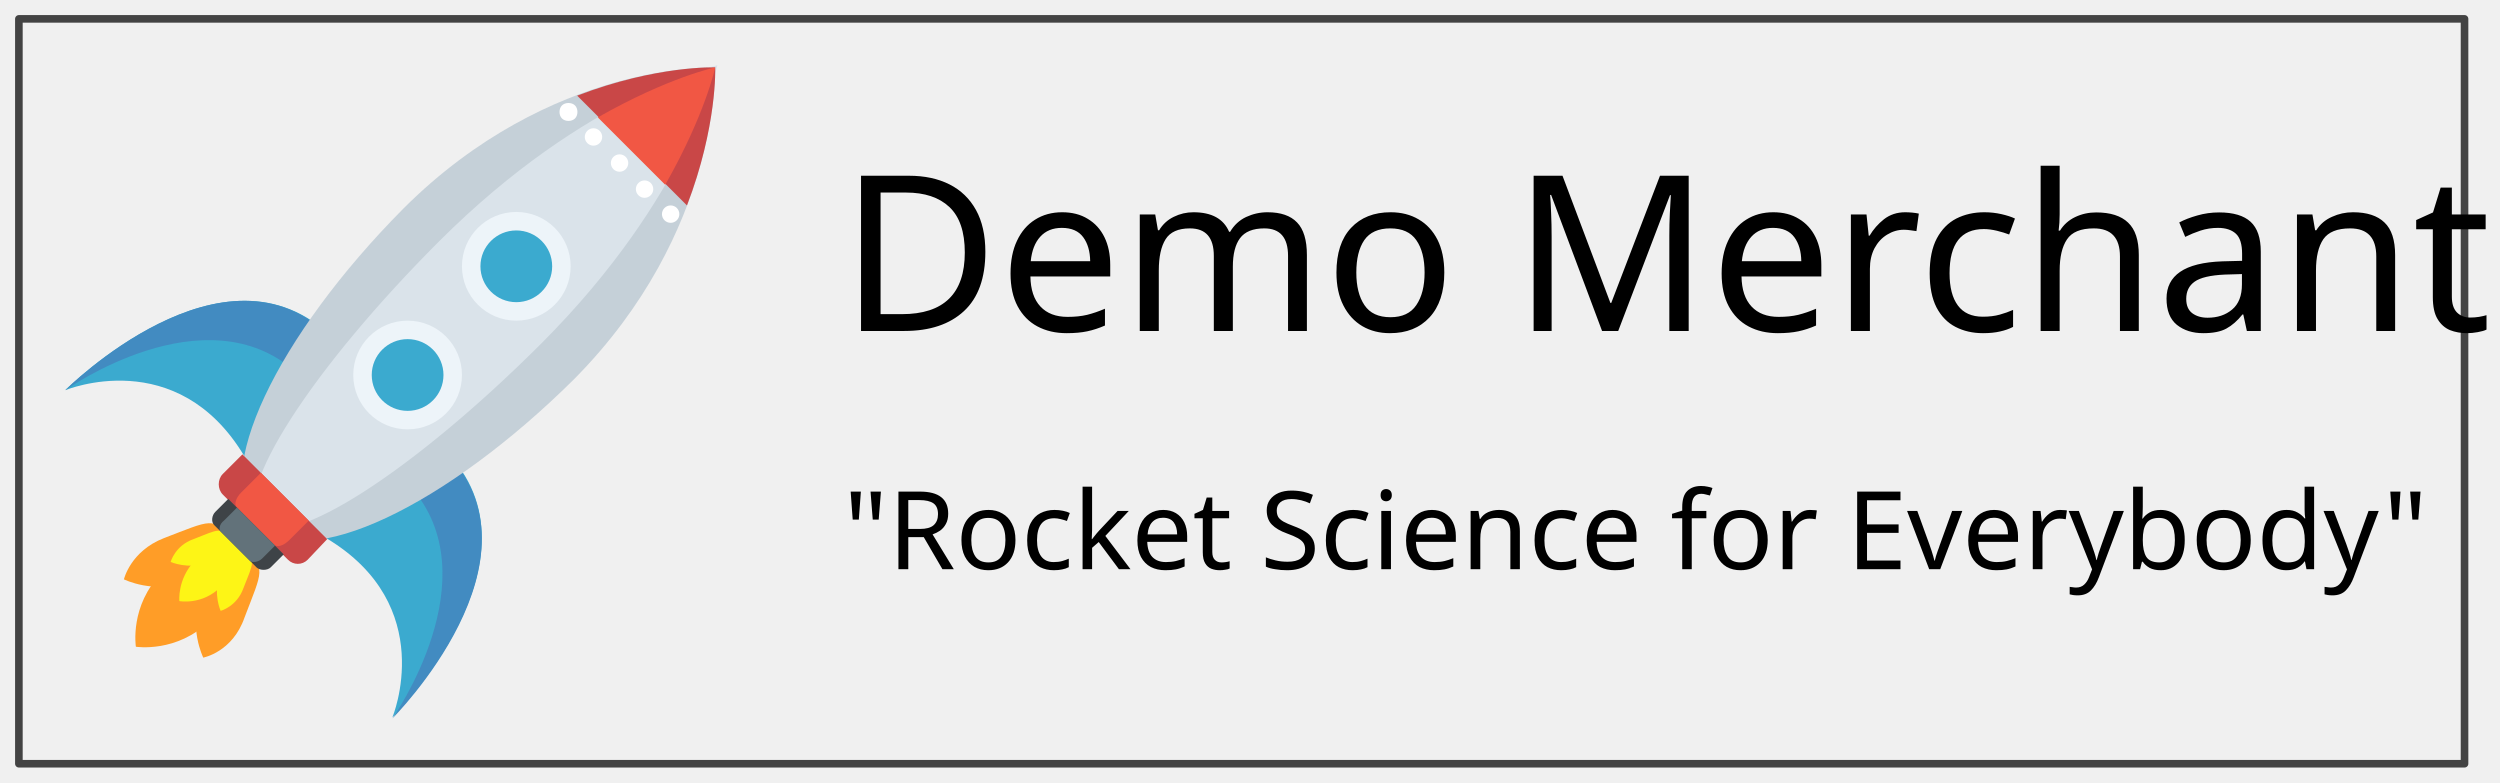
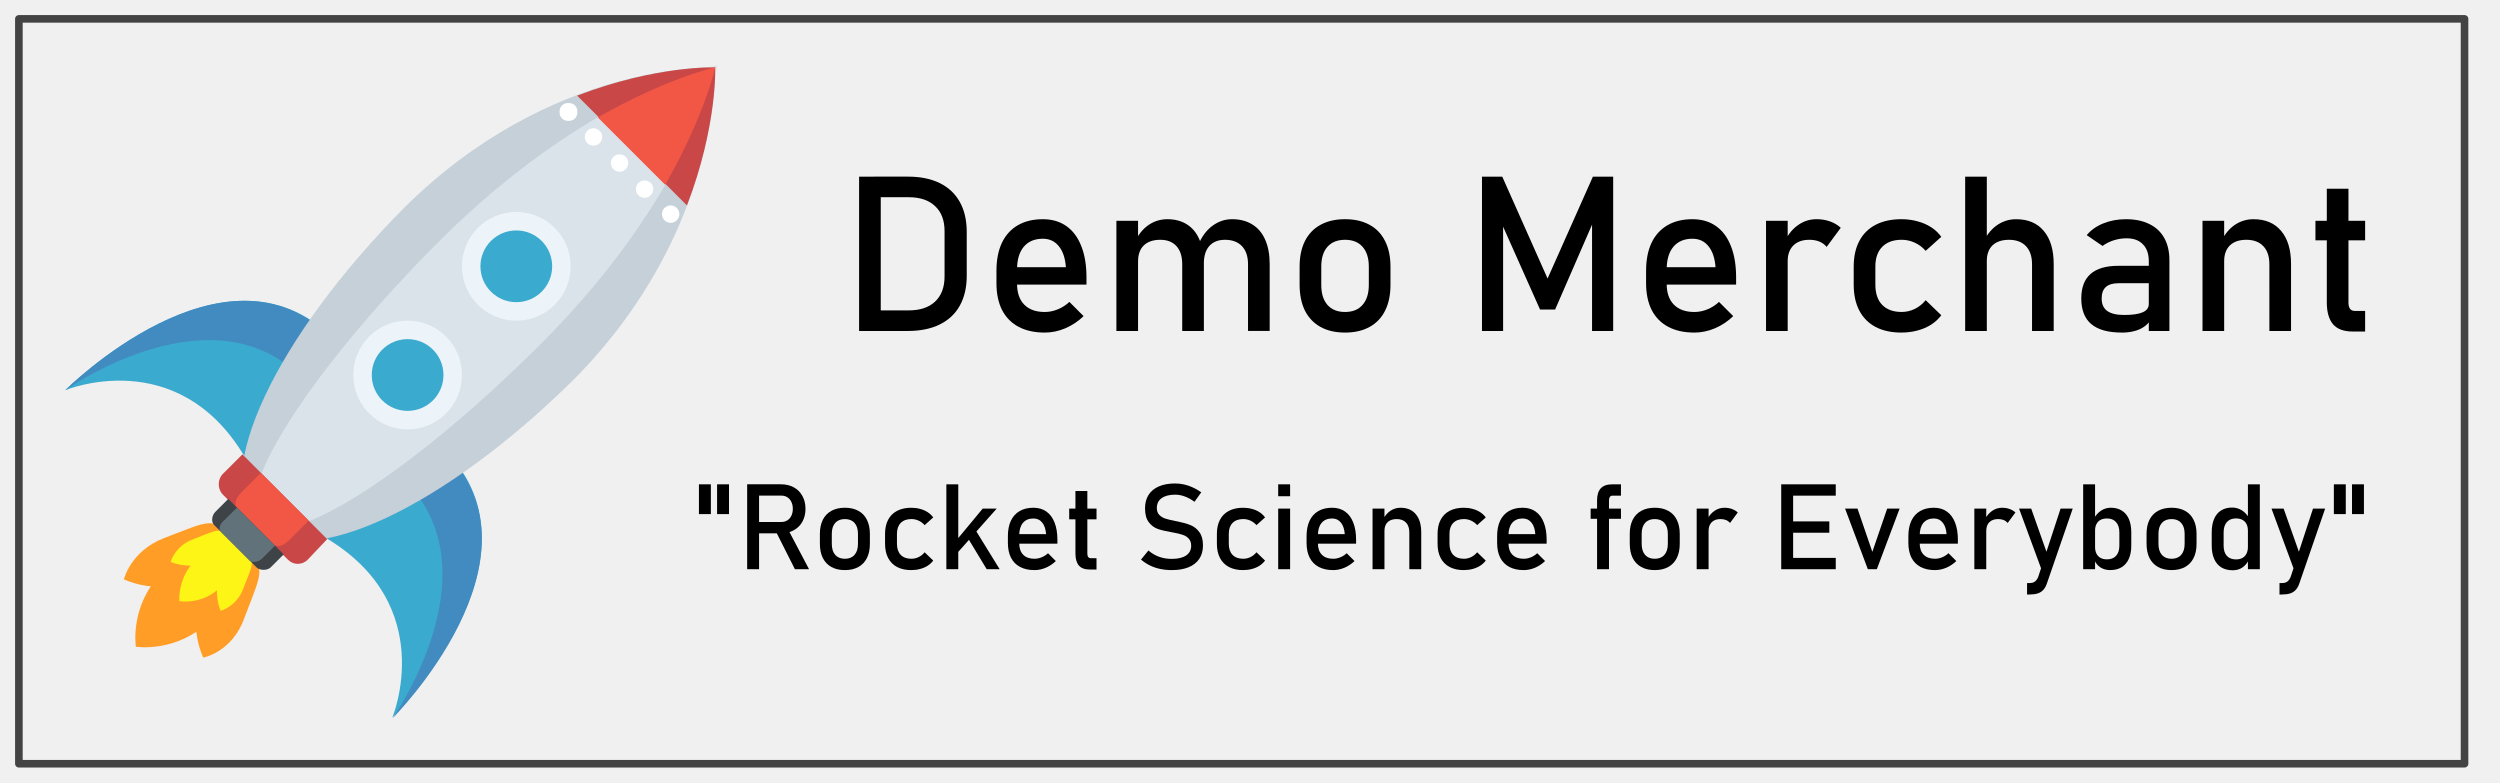
<svg xmlns="http://www.w3.org/2000/svg" viewBox="0 0 230 72" enable-background="new 0 0 64 64" version="1.1" id="svg62" width="230" height="72">
-   <defs id="defs66" />
+   <defs id="defs66">
+     <rect x="49.339" y="44.904" width="134.711" height="35.48" id="rect868" />
+   </defs>
  <g fill="#ff9d27" id="g6" transform="translate(4,4)">
    <path d="m 10.9,48.7 c 4,-4 4.4,-5 6.9,-2.5 2.5,2.5 1.5,2.8 -2.5,6.9 -3,3 -6.8,2.4 -6.8,2.4 0,0 -0.6,-3.8 2.4,-6.8" id="path2" />
    <path d="m 18.5,52.8 c 1.6,-4.2 2.1,-4.7 -0.2,-6 -2.3,-1.3 -2.3,-0.4 -3.8,3.8 -1.2,3.1 0.2,5.9 0.2,5.9 0,0 2.7,-0.5 3.8,-3.7" id="path4" />
  </g>
  <path d="m 20.2,52.9 c 0.9,-2.3 0.9,-2.8 2.1,-2.1 1.3,0.7 1,1 0.1,3.3 -0.6,1.7 -2.1,2.1 -2.1,2.1 0,0 -0.7,-1.5 -0.1,-3.3" fill="#fdf516" id="path8" />
  <path d="m 21.1,49.7 c -1.3,-2.3 -1.8,-1.8 -6,-0.2 -3.1,1.2 -3.7,3.8 -3.7,3.8 0,0 2.8,1.4 5.9,0.2 4.2,-1.6 5.1,-1.6 3.8,-3.8" fill="#ff9d27" id="path10" />
  <g fill="#fdf516" id="g16" transform="translate(4,4)">
    <path d="m 15,47.8 c 2.3,-0.9 2.8,-0.9 2.1,-2.1 -0.7,-1.3 -1,-1 -3.3,-0.1 -1.7,0.6 -2.1,2.1 -2.1,2.1 0,0 1.6,0.7 3.3,0.1" id="path12" />
    <path d="m 13.9,47.6 c 2.2,-2.2 2.4,-2.8 3.8,-1.4 1.4,1.4 0.8,1.6 -1.4,3.8 -1.7,1.7 -3.8,1.3 -3.8,1.3 0,0 -0.2,-2 1.4,-3.7" id="path14" />
  </g>
  <path d="M 22.5,42 C 16.3,31.6 6,35.9 6,35.9 c 0,0 14.7,-14.7 24.6,-4.8 z" fill="#3baacf" id="path18" />
  <path d="m 27.3,34.3 3.2,-3.2 C 20.7,21.2 6,35.9 6,35.9 c 0,0 12.9,-9.2 21.3,-1.6" fill="#428bc1" id="path20" />
  <path d="m 30,49.5 c 10.4,6.2 6.1,16.5 6.1,16.5 0,0 14.7,-14.7 4.8,-24.6 z" fill="#3baacf" id="path22" />
  <path d="m 37.7,44.7 3.2,-3.2 c 9.9,9.9 -4.8,24.6 -4.8,24.6 0,0 9.2,-13 1.6,-21.4" fill="#428bc1" id="path24" />
  <path d="M 52.8,34.9 C 41.1,46.5 28.2,52.8 23.7,48.3 19.2,43.8 25.5,30.9 37.1,19.2 50.7,5.6 65.8,6.2 65.8,6.2 c 0,0 0.5,15.1 -13,28.7" fill="#c5d0d8" id="path26" />
  <path d="M 49.8,31.6 C 38.2,43.2 26.6,50.8 23.9,48.1 21.2,45.4 28.8,33.8 40.4,22.2 54,8.6 66,6 66,6 66,6 63.4,18 49.8,31.6 Z" fill="#dae3ea" id="path28" />
  <path d="M 28.3,51.5 C 27.8,52 27,52 26.5,51.5 l -6,-6 C 20,45 20,44.1 20.5,43.6 l 1.8,-1.8 7.8,7.8 -1.8,1.9" fill="#c94747" id="path30" />
  <path d="m 26.6,49.7 c -0.5,0.5 -1.1,0.7 -1.4,0.4 l -3.4,-3.4 c -0.3,-0.3 -0.1,-0.9 0.4,-1.4 l 1.8,-1.8 4.4,4.4 -1.8,1.8" fill="#f15744" id="path32" />
  <path d="m 24.9,52.2 c -0.3,0.3 -1,0.3 -1.3,0 L 19.7,48.3 C 19.4,48 19.5,47.4 19.8,47.1 l 1.2,-1.2 5.1,5.1 -1.2,1.2" fill="#3e4347" id="path34" />
  <path d="m 24.1,51.4 c -0.3,0.3 -0.9,0.4 -1.1,0.2 l -2.7,-2.7 c -0.2,-0.2 -0.1,-0.7 0.3,-1 l 1.2,-1.2 3.5,3.5 -1.2,1.2" fill="#62727a" id="path36" />
  <path d="m 65.8,6.2 c 0,0 -5.4,-0.2 -12.7,2.6 L 63.2,18.9 C 66,11.6 65.8,6.2 65.8,6.2" fill="#c94747" id="path38" />
  <path d="m 65.8,6.2 c 0,0 -4.3,0.9 -10.8,4.6 L 61.2,17 C 64.9,10.5 65.8,6.2 65.8,6.2" fill="#f15744" id="path40" />
  <circle cx="47.5" cy="24.5" r="5" fill="#edf4f9" id="circle42" />
  <circle cx="47.5" cy="24.5" r="3.3" fill="#3baacf" id="circle44" />
  <circle cx="37.5" cy="34.5" r="5" fill="#edf4f9" id="circle46" />
  <circle cx="37.5" cy="34.5" r="3.3" fill="#3baacf" id="circle48" />
  <g fill="#ffffff" id="g60" transform="translate(4,4)">
    <path d="m 48.9,6.9 c -0.3,0.3 -0.9,0.3 -1.2,0 -0.3,-0.3 -0.3,-0.9 0,-1.2 0.3,-0.3 0.9,-0.3 1.2,0 0.3,0.3 0.3,0.9 0,1.2" id="path50" />
    <circle cx="50.6" cy="8.6" r="0.8" id="circle52" />
    <circle cx="53" cy="11" r="0.8" id="circle54" />
    <circle cx="55.3" cy="13.4" r="0.8" id="circle56" />
    <circle cx="57.7" cy="15.7" r="0.8" id="circle58" />
  </g>
-   <text xml:space="preserve" style="color:#000000;font-style:normal;font-variant:normal;font-weight:normal;font-stretch:normal;font-size:20px;line-height:125%;font-family:'Kunstler Script';-inkscape-font-specification:'Kunstler Script';letter-spacing:0px;word-spacing:0px;clip-rule:nonzero;display:inline;overflow:visible;visibility:visible;opacity:1;isolation:auto;mix-blend-mode:normal;color-interpolation:sRGB;color-interpolation-filters:linearRGB;solid-color:#000000;solid-opacity:1;fill:#0000ff;fill-opacity:1;fill-rule:nonzero;stroke:#000000;stroke-width:1;stroke-linecap:butt;stroke-linejoin:miter;stroke-miterlimit:4;stroke-dasharray:none;stroke-dashoffset:0;stroke-opacity:1;color-rendering:auto;image-rendering:auto;shape-rendering:auto;text-rendering:auto;enable-background:accumulate" x="77.279" y="30.45" id="text895">
-     <tspan id="tspan893" x="77.279" y="30.45" style="font-style:normal;font-variant:normal;font-weight:normal;font-stretch:normal;font-size:20px;font-family:Bahnschrift;-inkscape-font-specification:Bahnschrift;fill:#000000;fill-opacity:1;stroke:none;stroke-opacity:1">Demo Merchant</tspan>
-   </text>
-   <text xml:space="preserve" style="color:#000000;font-style:normal;font-variant:normal;font-weight:normal;font-stretch:normal;font-size:10px;line-height:125%;font-family:'Kunstler Script';-inkscape-font-specification:'Kunstler Script';letter-spacing:0px;word-spacing:0px;clip-rule:nonzero;display:inline;overflow:visible;visibility:visible;opacity:1;isolation:auto;mix-blend-mode:normal;color-interpolation:sRGB;color-interpolation-filters:linearRGB;solid-color:#000000;solid-opacity:1;fill:#0000ff;fill-opacity:1;fill-rule:nonzero;stroke:#000000;stroke-width:1;stroke-linecap:butt;stroke-linejoin:miter;stroke-miterlimit:4;stroke-dasharray:none;stroke-dashoffset:0;stroke-opacity:1;color-rendering:auto;image-rendering:auto;shape-rendering:auto;text-rendering:auto;enable-background:accumulate" x="77.604" y="52.368" id="text899">
-     <tspan id="tspan897" x="77.604" y="52.368" style="font-style:normal;font-variant:normal;font-weight:normal;font-stretch:normal;font-size:10px;font-family:Bahnschrift;-inkscape-font-specification:Bahnschrift;fill:#000000;fill-opacity:1;stroke:none">"Rocket Science for Everybody"</tspan>
-   </text>
+   <g aria-label="Demo Merchant" id="text895" style="color:#000000;font-style:normal;font-variant:normal;font-weight:normal;font-stretch:normal;font-size:20px;line-height:125%;font-family:'Kunstler Script';-inkscape-font-specification:'Kunstler Script';letter-spacing:0px;word-spacing:0px;clip-rule:nonzero;display:inline;overflow:visible;visibility:visible;opacity:1;isolation:auto;mix-blend-mode:normal;color-interpolation:sRGB;color-interpolation-filters:linearRGB;solid-color:#000000;solid-opacity:1;fill:#0000ff;fill-opacity:1;fill-rule:nonzero;stroke:#000000;stroke-width:1;stroke-linecap:butt;stroke-linejoin:miter;stroke-miterlimit:4;stroke-dasharray:none;stroke-dashoffset:0;stroke-opacity:1;color-rendering:auto;image-rendering:auto;shape-rendering:auto;text-rendering:auto;enable-background:accumulate">
+     <path d="m 80.385,28.556 h 3.213 q 1.572,0 2.432,-0.811 0.869,-0.82 0.869,-2.305 v -4.18 q 0,-1.484 -0.869,-2.295 -0.859,-0.82 -2.432,-0.82 h -3.213 v -1.895 h 3.154 q 1.709,0 2.92,0.596 1.211,0.596 1.846,1.738 0.635,1.143 0.635,2.754 v 4.023 q 0,1.611 -0.635,2.754 -0.635,1.143 -1.855,1.738 -1.211,0.596 -2.92,0.596 H 80.385 Z M 79.037,16.251 h 1.992 v 14.199 h -1.992 z" style="font-style:normal;font-variant:normal;font-weight:normal;font-stretch:normal;font-size:20px;font-family:Bahnschrift;-inkscape-font-specification:Bahnschrift;fill:#000000;fill-opacity:1;stroke:none;stroke-opacity:1" id="path927" />
+     <path d="m 96.117,30.597 q -1.406,0 -2.402,-0.527 -0.996,-0.527 -1.523,-1.543 -0.518,-1.025 -0.518,-2.471 V 24.913 q 0,-1.504 0.498,-2.568 0.508,-1.064 1.465,-1.621 0.957,-0.557 2.305,-0.557 1.27,0 2.168,0.635 0.898,0.635 1.367,1.836 0.479,1.201 0.479,2.881 v 0.664 h -6.836 v -1.602 h 4.941 v 0 q -0.088,-1.24 -0.645,-1.924 -0.547,-0.693 -1.475,-0.693 -1.133,0 -1.758,0.742 -0.615,0.742 -0.615,2.1 v 1.289 q 0,1.26 0.664,1.934 0.664,0.674 1.885,0.674 0.605,0 1.201,-0.244 0.596,-0.244 1.064,-0.684 v 0 l 1.309,1.309 v 0 q -0.752,0.723 -1.689,1.123 -0.938,0.391 -1.885,0.391 z" style="font-style:normal;font-variant:normal;font-weight:normal;font-stretch:normal;font-size:20px;font-family:Bahnschrift;-inkscape-font-specification:Bahnschrift;fill:#000000;fill-opacity:1;stroke:none;stroke-opacity:1" id="path929" />
+     <path d="m 114.818,24.307 q 0,-1.074 -0.557,-1.66 -0.557,-0.586 -1.562,-0.586 -0.928,0 -1.436,0.566 -0.508,0.566 -0.508,1.602 l -0.4,-1.953 q 0.479,-1.006 1.26,-1.553 0.791,-0.557 1.738,-0.557 1.094,0 1.865,0.488 0.781,0.479 1.182,1.406 0.41,0.928 0.41,2.236 v 6.152 h -1.992 z m -12.109,-3.994 h 1.992 v 10.137 h -1.992 z m 6.055,3.994 q 0,-1.074 -0.527,-1.66 -0.527,-0.586 -1.494,-0.586 -0.977,0 -1.514,0.518 -0.527,0.518 -0.527,1.455 l -0.205,-1.953 q 0.469,-0.918 1.221,-1.416 0.762,-0.498 1.68,-0.498 1.064,0 1.816,0.488 0.752,0.479 1.143,1.406 0.4,0.928 0.4,2.236 v 6.152 h -1.992 z" style="font-style:normal;font-variant:normal;font-weight:normal;font-stretch:normal;font-size:20px;font-family:Bahnschrift;-inkscape-font-specification:Bahnschrift;fill:#000000;fill-opacity:1;stroke:none;stroke-opacity:1" id="path931" />
+     <path d="m 123.744,30.597 q -1.318,0 -2.256,-0.518 -0.938,-0.518 -1.436,-1.504 -0.488,-0.996 -0.488,-2.393 v -1.65 q 0,-1.377 0.488,-2.354 0.498,-0.986 1.436,-1.494 0.938,-0.518 2.256,-0.518 1.318,0 2.256,0.518 0.938,0.508 1.426,1.494 0.498,0.977 0.498,2.354 v 1.68 q 0,1.387 -0.498,2.373 -0.488,0.977 -1.426,1.494 -0.938,0.518 -2.256,0.518 z m 0,-1.895 q 1.045,0 1.611,-0.654 0.576,-0.654 0.576,-1.836 v -1.68 q 0,-1.182 -0.576,-1.826 -0.566,-0.645 -1.611,-0.645 -1.045,0 -1.621,0.645 -0.566,0.645 -0.566,1.826 v 1.68 q 0,1.182 0.566,1.836 0.576,0.654 1.621,0.654 z" style="font-style:normal;font-variant:normal;font-weight:normal;font-stretch:normal;font-size:20px;font-family:Bahnschrift;-inkscape-font-specification:Bahnschrift;fill:#000000;fill-opacity:1;stroke:none;stroke-opacity:1" id="path933" />
+     <path d="m 146.547,16.251 h 1.865 v 14.199 h -1.943 V 19.815 l 0.098,0.625 -3.496,8.037 h -1.387 l -3.496,-7.842 0.098,-0.82 V 30.45 H 136.342 V 16.251 h 1.865 l 4.17,9.375 z" style="font-style:normal;font-variant:normal;font-weight:normal;font-stretch:normal;font-size:20px;font-family:Bahnschrift;-inkscape-font-specification:Bahnschrift;fill:#000000;fill-opacity:1;stroke:none;stroke-opacity:1" id="path935" />
+     <path d="m 155.883,30.597 q -1.406,0 -2.402,-0.527 -0.996,-0.527 -1.523,-1.543 -0.518,-1.025 -0.518,-2.471 V 24.913 q 0,-1.504 0.498,-2.568 0.508,-1.064 1.465,-1.621 0.957,-0.557 2.305,-0.557 1.27,0 2.168,0.635 0.898,0.635 1.367,1.836 0.479,1.201 0.479,2.881 v 0.664 h -6.836 v -1.602 h 4.941 v 0 q -0.088,-1.24 -0.645,-1.924 -0.547,-0.693 -1.475,-0.693 -1.133,0 -1.758,0.742 -0.615,0.742 -0.615,2.1 v 1.289 q 0,1.26 0.664,1.934 0.664,0.674 1.885,0.674 0.605,0 1.201,-0.244 0.596,-0.244 1.064,-0.684 v 0 l 1.309,1.309 v 0 q -0.752,0.723 -1.689,1.123 -0.938,0.391 -1.885,0.391 z" style="font-style:normal;font-variant:normal;font-weight:normal;font-stretch:normal;font-size:20px;font-family:Bahnschrift;-inkscape-font-specification:Bahnschrift;fill:#000000;fill-opacity:1;stroke:none;stroke-opacity:1" id="path937" />
+     <path d="m 162.475,20.313 h 1.992 v 10.137 h -1.992 z m 5.576,2.402 q -0.264,-0.322 -0.664,-0.488 -0.4,-0.166 -0.928,-0.166 -0.947,0 -1.475,0.527 -0.518,0.518 -0.518,1.445 l -0.205,-1.953 q 0.469,-0.908 1.211,-1.406 0.742,-0.508 1.641,-0.508 0.693,0 1.25,0.205 0.566,0.195 0.986,0.586 z" style="font-style:normal;font-variant:normal;font-weight:normal;font-stretch:normal;font-size:20px;font-family:Bahnschrift;-inkscape-font-specification:Bahnschrift;fill:#000000;fill-opacity:1;stroke:none;stroke-opacity:1" id="path939" />
+     <path d="m 174.926,30.597 q -1.387,0 -2.373,-0.518 -0.977,-0.518 -1.494,-1.504 -0.518,-0.986 -0.518,-2.383 v -1.67 q 0,-1.377 0.518,-2.354 0.518,-0.977 1.494,-1.484 0.986,-0.518 2.373,-0.518 0.791,0 1.484,0.195 0.703,0.186 1.26,0.547 0.557,0.361 0.928,0.879 v 0 l -1.436,1.289 v 0 q -0.43,-0.488 -1.006,-0.752 -0.576,-0.264 -1.201,-0.264 -1.152,0 -1.787,0.645 -0.635,0.645 -0.635,1.816 v 1.67 q 0,1.201 0.625,1.855 0.635,0.654 1.797,0.654 0.635,0 1.211,-0.283 0.576,-0.283 0.996,-0.801 v 0 l 1.436,1.387 v 0 q -0.381,0.508 -0.938,0.869 -0.557,0.352 -1.26,0.537 -0.693,0.186 -1.475,0.186 z" style="font-style:normal;font-variant:normal;font-weight:normal;font-stretch:normal;font-size:20px;font-family:Bahnschrift;-inkscape-font-specification:Bahnschrift;fill:#000000;fill-opacity:1;stroke:none;stroke-opacity:1" id="path941" />
+     <path d="m 180.795,16.251 h 1.992 v 14.199 h -1.992 z m 6.152,8.057 q 0,-1.074 -0.557,-1.66 -0.557,-0.586 -1.562,-0.586 -0.977,0 -1.514,0.508 -0.527,0.508 -0.527,1.436 l -0.205,-1.953 q 0.469,-0.898 1.221,-1.387 0.762,-0.498 1.68,-0.498 1.65,0 2.549,1.084 0.908,1.074 0.908,3.047 v 6.152 h -1.992 z" style="font-style:normal;font-variant:normal;font-weight:normal;font-stretch:normal;font-size:20px;font-family:Bahnschrift;-inkscape-font-specification:Bahnschrift;fill:#000000;fill-opacity:1;stroke:none;stroke-opacity:1" id="path943" />
+     <path d="m 197.689,24.024 q 0,-0.996 -0.537,-1.543 -0.527,-0.557 -1.504,-0.557 -0.605,0 -1.191,0.186 -0.576,0.186 -1.025,0.518 l -1.455,-0.996 q 0.576,-0.693 1.514,-1.074 0.947,-0.391 2.1,-0.391 1.26,0 2.158,0.449 0.898,0.439 1.367,1.289 0.469,0.84 0.469,2.031 v 6.514 h -1.895 z m -2.48,6.572 q -1.875,0 -2.803,-0.771 -0.928,-0.781 -0.928,-2.363 0,-1.504 0.85,-2.256 0.85,-0.752 2.568,-0.752 h 2.881 l 0.137,1.602 h -3.008 q -0.781,0 -1.172,0.352 -0.381,0.342 -0.381,1.055 0,0.771 0.508,1.143 0.518,0.371 1.562,0.371 1.143,0 1.699,-0.244 0.566,-0.244 0.566,-0.762 l 0.205,1.426 q -0.264,0.41 -0.654,0.674 -0.381,0.264 -0.889,0.391 -0.508,0.137 -1.143,0.137 z" style="font-style:normal;font-variant:normal;font-weight:normal;font-stretch:normal;font-size:20px;font-family:Bahnschrift;-inkscape-font-specification:Bahnschrift;fill:#000000;fill-opacity:1;stroke:none;stroke-opacity:1" id="path945" />
+     <path d="m 202.631,20.313 h 1.992 v 10.137 h -1.992 z m 6.152,3.994 q 0,-1.074 -0.557,-1.66 -0.557,-0.586 -1.562,-0.586 -0.977,0 -1.514,0.518 -0.527,0.518 -0.527,1.455 l -0.205,-1.953 q 0.469,-0.918 1.221,-1.416 0.762,-0.498 1.68,-0.498 1.65,0 2.549,1.084 0.908,1.074 0.908,3.047 v 6.152 h -1.992 z" style="font-style:normal;font-variant:normal;font-weight:normal;font-stretch:normal;font-size:20px;font-family:Bahnschrift;-inkscape-font-specification:Bahnschrift;fill:#000000;fill-opacity:1;stroke:none;stroke-opacity:1" id="path947" />
+     <path d="m 216.439,30.499 q -1.23,0 -1.807,-0.674 -0.566,-0.684 -0.566,-2.012 V 17.364 h 1.992 v 10.469 q 0,0.371 0.146,0.576 0.146,0.195 0.43,0.195 h 0.957 v 1.895 z m -3.418,-10.186 h 4.57 v 1.797 h -4.57 z" style="font-style:normal;font-variant:normal;font-weight:normal;font-stretch:normal;font-size:20px;font-family:Bahnschrift;-inkscape-font-specification:Bahnschrift;fill:#000000;fill-opacity:1;stroke:none;stroke-opacity:1" id="path949" />
+   </g>
+   <g aria-label="&quot;Rocket Science for Everybody&quot;" id="text899" style="color:#000000;font-style:normal;font-variant:normal;font-weight:normal;font-stretch:normal;font-size:12px;line-height:125%;font-family:'Kunstler Script';-inkscape-font-specification:'Kunstler Script';letter-spacing:0px;word-spacing:0px;clip-rule:nonzero;display:inline;overflow:visible;visibility:visible;opacity:1;isolation:auto;mix-blend-mode:normal;color-interpolation:sRGB;color-interpolation-filters:linearRGB;solid-color:#000000;solid-opacity:1;fill:#0000ff;fill-opacity:1;fill-rule:nonzero;stroke:#000000;stroke-width:1;stroke-linecap:butt;stroke-linejoin:miter;stroke-miterlimit:4;stroke-dasharray:none;stroke-dashoffset:0;stroke-opacity:1;color-rendering:auto;image-rendering:auto;shape-rendering:auto;text-rendering:auto;enable-background:accumulate">
+     <path d="m 64.302,44.558 h 1.096 v 2.739 h -1.096 z m 1.67,0 h 1.096 v 2.739 h -1.096 z" style="font-style:normal;font-variant:normal;font-weight:normal;font-stretch:normal;font-size:11px;font-family:Bahnschrift;-inkscape-font-specification:Bahnschrift;fill:#000000;fill-opacity:1;stroke:none" id="path872" />
+     <path d="m 69.217,48.023 h 2.664 q 0.312,0 0.553,-0.15 0.242,-0.15 0.371,-0.424 0.134,-0.279 0.134,-0.639 v 0 q 0,-0.36 -0.134,-0.634 -0.129,-0.279 -0.371,-0.43 -0.236,-0.15 -0.553,-0.15 h -2.664 v -1.042 h 2.621 q 0.677,0 1.187,0.279 0.516,0.279 0.795,0.795 0.285,0.51 0.285,1.182 v 0 q 0,0.671 -0.285,1.187 -0.285,0.51 -0.8,0.79 -0.51,0.279 -1.182,0.279 H 69.217 Z M 68.739,44.553 h 1.096 v 7.815 H 68.739 Z m 2.605,4.27 1.09,-0.247 1.998,3.792 h -1.3 z" style="font-style:normal;font-variant:normal;font-weight:normal;font-stretch:normal;font-size:11px;font-family:Bahnschrift;-inkscape-font-specification:Bahnschrift;fill:#000000;fill-opacity:1;stroke:none" id="path874" />
+     <path d="m 77.73,52.449 q -0.725,0 -1.241,-0.285 -0.516,-0.285 -0.79,-0.827 -0.269,-0.548 -0.269,-1.316 v -0.908 q 0,-0.757 0.269,-1.294 0.274,-0.542 0.79,-0.822 0.516,-0.285 1.241,-0.285 0.725,0 1.241,0.285 0.516,0.279 0.784,0.822 0.274,0.537 0.274,1.294 v 0.924 q 0,0.763 -0.274,1.305 -0.269,0.537 -0.784,0.822 -0.516,0.285 -1.241,0.285 z m 0,-1.042 q 0.575,0 0.886,-0.36 0.317,-0.36 0.317,-1.01 v -0.924 q 0,-0.65 -0.317,-1.004 -0.312,-0.354 -0.886,-0.354 -0.575,0 -0.892,0.354 -0.312,0.354 -0.312,1.004 v 0.924 q 0,0.65 0.312,1.01 0.317,0.36 0.892,0.36 z" style="font-style:normal;font-variant:normal;font-weight:normal;font-stretch:normal;font-size:11px;font-family:Bahnschrift;-inkscape-font-specification:Bahnschrift;fill:#000000;fill-opacity:1;stroke:none" id="path876" />
+     <path d="m 83.837,52.449 q -0.763,0 -1.305,-0.285 -0.537,-0.285 -0.822,-0.827 -0.285,-0.542 -0.285,-1.311 v -0.918 q 0,-0.757 0.285,-1.294 0.285,-0.537 0.822,-0.816 0.542,-0.285 1.305,-0.285 0.435,0 0.816,0.107 0.387,0.102 0.693,0.301 0.306,0.199 0.51,0.483 v 0 l -0.79,0.709 v 0 q -0.236,-0.269 -0.553,-0.414 -0.317,-0.145 -0.661,-0.145 -0.634,0 -0.983,0.354 -0.349,0.354 -0.349,0.999 v 0.918 q 0,0.661 0.344,1.021 0.349,0.36 0.988,0.36 0.349,0 0.666,-0.156 0.317,-0.156 0.548,-0.44 v 0 l 0.79,0.763 v 0 q -0.209,0.279 -0.516,0.478 -0.306,0.193 -0.693,0.295 -0.381,0.102 -0.811,0.102 z" style="font-style:normal;font-variant:normal;font-weight:normal;font-stretch:normal;font-size:11px;font-family:Bahnschrift;-inkscape-font-specification:Bahnschrift;fill:#000000;fill-opacity:1;stroke:none" id="path878" />
+     <path d="m 87.538,50.252 2.868,-3.459 h 1.289 l -4.227,4.759 z m -0.473,-5.693 h 1.096 v 7.81 h -1.096 z m 1.767,4.592 0.704,-0.73 2.433,3.948 h -1.192 z" style="font-style:normal;font-variant:normal;font-weight:normal;font-stretch:normal;font-size:11px;font-family:Bahnschrift;-inkscape-font-specification:Bahnschrift;fill:#000000;fill-opacity:1;stroke:none" id="path880" />
+     <path d="m 95.17,52.449 q -0.773,0 -1.321,-0.29 -0.548,-0.29 -0.838,-0.849 -0.285,-0.564 -0.285,-1.359 v -0.628 q 0,-0.827 0.274,-1.413 0.279,-0.585 0.806,-0.892 0.526,-0.306 1.268,-0.306 0.698,0 1.192,0.349 0.494,0.349 0.752,1.01 0.263,0.661 0.263,1.584 v 0.365 h -3.76 v -0.881 h 2.718 v 0 q -0.048,-0.682 -0.354,-1.058 -0.301,-0.381 -0.811,-0.381 -0.623,0 -0.967,0.408 -0.338,0.408 -0.338,1.155 v 0.709 q 0,0.693 0.365,1.063 0.365,0.371 1.037,0.371 0.333,0 0.661,-0.134 0.328,-0.134 0.585,-0.376 v 0 l 0.72,0.72 v 0 q -0.414,0.397 -0.929,0.618 -0.516,0.215 -1.037,0.215 z" style="font-style:normal;font-variant:normal;font-weight:normal;font-stretch:normal;font-size:11px;font-family:Bahnschrift;-inkscape-font-specification:Bahnschrift;fill:#000000;fill-opacity:1;stroke:none" id="path882" />
+     <path d="m 100.246,52.395 q -0.677,0 -0.994,-0.371 -0.312,-0.376 -0.312,-1.106 v -5.747 h 1.096 v 5.758 q 0,0.204 0.081,0.317 0.081,0.107 0.236,0.107 h 0.526 v 1.042 z m -1.88,-5.602 h 2.514 v 0.988 h -2.514 z" style="font-style:normal;font-variant:normal;font-weight:normal;font-stretch:normal;font-size:11px;font-family:Bahnschrift;-inkscape-font-specification:Bahnschrift;fill:#000000;fill-opacity:1;stroke:none" id="path884" />
+     <path d="m 107.803,52.449 q -0.564,0 -1.069,-0.107 -0.505,-0.107 -0.945,-0.322 -0.435,-0.215 -0.816,-0.537 v 0 l 0.682,-0.838 v 0 q 0.446,0.387 0.983,0.58 0.537,0.193 1.166,0.193 0.849,0 1.316,-0.312 0.467,-0.317 0.467,-0.892 v -0.005 q 0,-0.408 -0.215,-0.645 -0.209,-0.242 -0.548,-0.354 -0.333,-0.118 -0.865,-0.215 -0.016,-0.005 -0.038,-0.005 -0.016,0 -0.032,-0.005 l -0.081,-0.016 q -0.784,-0.134 -1.278,-0.301 -0.489,-0.172 -0.838,-0.618 -0.349,-0.451 -0.349,-1.278 v -0.005 q 0,-0.725 0.322,-1.235 0.328,-0.516 0.951,-0.784 0.623,-0.269 1.499,-0.269 0.419,0 0.822,0.091 0.408,0.091 0.8,0.274 0.397,0.177 0.779,0.451 v 0 l -0.623,0.87 v 0 q -0.446,-0.328 -0.892,-0.489 -0.44,-0.167 -0.886,-0.167 -0.8,0 -1.246,0.322 -0.44,0.317 -0.44,0.902 v 0.005 q 0,0.403 0.226,0.634 0.231,0.231 0.569,0.344 0.344,0.107 0.951,0.226 0.021,0.005 0.038,0.011 0.021,0 0.043,0.005 0.027,0.005 0.059,0.011 0.032,0.005 0.059,0.011 0.709,0.145 1.182,0.344 0.478,0.199 0.795,0.645 0.322,0.44 0.322,1.208 v 0.011 q 0,0.714 -0.338,1.225 -0.338,0.505 -0.983,0.773 -0.639,0.263 -1.547,0.263 z" style="font-style:normal;font-variant:normal;font-weight:normal;font-stretch:normal;font-size:11px;font-family:Bahnschrift;-inkscape-font-specification:Bahnschrift;fill:#000000;fill-opacity:1;stroke:none" id="path886" />
+     <path d="m 114.366,52.449 q -0.763,0 -1.305,-0.285 -0.537,-0.285 -0.822,-0.827 -0.285,-0.542 -0.285,-1.311 v -0.918 q 0,-0.757 0.285,-1.294 0.285,-0.537 0.822,-0.816 0.542,-0.285 1.305,-0.285 0.435,0 0.816,0.107 0.387,0.102 0.693,0.301 0.306,0.199 0.51,0.483 v 0 l -0.79,0.709 v 0 q -0.236,-0.269 -0.553,-0.414 -0.317,-0.145 -0.661,-0.145 -0.634,0 -0.983,0.354 -0.349,0.354 -0.349,0.999 v 0.918 q 0,0.661 0.344,1.021 0.349,0.36 0.988,0.36 0.349,0 0.666,-0.156 0.317,-0.156 0.548,-0.44 v 0 l 0.79,0.763 v 0 q -0.209,0.279 -0.516,0.478 -0.306,0.193 -0.693,0.295 -0.381,0.102 -0.811,0.102 z" style="font-style:normal;font-variant:normal;font-weight:normal;font-stretch:normal;font-size:11px;font-family:Bahnschrift;-inkscape-font-specification:Bahnschrift;fill:#000000;fill-opacity:1;stroke:none" id="path888" />
+     <path d="m 117.594,44.558 h 1.096 v 1.096 h -1.096 z m 0,2.234 h 1.096 v 5.575 h -1.096 z" style="font-style:normal;font-variant:normal;font-weight:normal;font-stretch:normal;font-size:11px;font-family:Bahnschrift;-inkscape-font-specification:Bahnschrift;fill:#000000;fill-opacity:1;stroke:none" id="path890" />
+     <path d="m 122.649,52.449 q -0.773,0 -1.321,-0.29 -0.548,-0.29 -0.838,-0.849 -0.285,-0.564 -0.285,-1.359 v -0.628 q 0,-0.827 0.274,-1.413 0.279,-0.585 0.806,-0.892 0.526,-0.306 1.268,-0.306 0.698,0 1.192,0.349 0.494,0.349 0.752,1.01 0.263,0.661 0.263,1.584 v 0.365 h -3.76 v -0.881 h 2.718 v 0 q -0.048,-0.682 -0.354,-1.058 -0.301,-0.381 -0.811,-0.381 -0.623,0 -0.967,0.408 -0.338,0.408 -0.338,1.155 v 0.709 q 0,0.693 0.365,1.063 0.365,0.371 1.037,0.371 0.333,0 0.661,-0.134 0.328,-0.134 0.585,-0.376 v 0 l 0.72,0.72 v 0 q -0.414,0.397 -0.929,0.618 -0.516,0.215 -1.037,0.215 z" style="font-style:normal;font-variant:normal;font-weight:normal;font-stretch:normal;font-size:11px;font-family:Bahnschrift;-inkscape-font-specification:Bahnschrift;fill:#000000;fill-opacity:1;stroke:none" id="path892" />
+     <path d="m 126.274,46.793 h 1.096 v 5.575 h -1.096 z m 3.384,2.197 q 0,-0.591 -0.306,-0.913 -0.306,-0.322 -0.859,-0.322 -0.537,0 -0.833,0.285 -0.29,0.285 -0.29,0.8 l -0.113,-1.074 q 0.258,-0.505 0.671,-0.779 0.419,-0.274 0.924,-0.274 0.908,0 1.402,0.596 0.5,0.591 0.5,1.676 v 3.384 h -1.096 z" style="font-style:normal;font-variant:normal;font-weight:normal;font-stretch:normal;font-size:11px;font-family:Bahnschrift;-inkscape-font-specification:Bahnschrift;fill:#000000;fill-opacity:1;stroke:none" id="path894" />
+     <path d="m 134.669,52.449 q -0.763,0 -1.305,-0.285 -0.537,-0.285 -0.822,-0.827 -0.285,-0.542 -0.285,-1.311 v -0.918 q 0,-0.757 0.285,-1.294 0.285,-0.537 0.822,-0.816 0.542,-0.285 1.305,-0.285 0.435,0 0.816,0.107 0.387,0.102 0.693,0.301 0.306,0.199 0.51,0.483 v 0 l -0.79,0.709 v 0 q -0.236,-0.269 -0.553,-0.414 -0.317,-0.145 -0.661,-0.145 -0.634,0 -0.983,0.354 -0.349,0.354 -0.349,0.999 v 0.918 q 0,0.661 0.344,1.021 0.349,0.36 0.988,0.36 0.349,0 0.666,-0.156 0.317,-0.156 0.548,-0.44 v 0 l 0.79,0.763 v 0 q -0.209,0.279 -0.516,0.478 -0.306,0.193 -0.693,0.295 -0.381,0.102 -0.811,0.102 z" style="font-style:normal;font-variant:normal;font-weight:normal;font-stretch:normal;font-size:11px;font-family:Bahnschrift;-inkscape-font-specification:Bahnschrift;fill:#000000;fill-opacity:1;stroke:none" id="path896" />
+     <path d="m 140.18,52.449 q -0.773,0 -1.321,-0.29 -0.548,-0.29 -0.838,-0.849 -0.285,-0.564 -0.285,-1.359 v -0.628 q 0,-0.827 0.274,-1.413 0.279,-0.585 0.806,-0.892 0.526,-0.306 1.268,-0.306 0.698,0 1.192,0.349 0.494,0.349 0.752,1.01 0.263,0.661 0.263,1.584 v 0.365 h -3.76 v -0.881 h 2.718 v 0 q -0.048,-0.682 -0.354,-1.058 -0.301,-0.381 -0.811,-0.381 -0.623,0 -0.967,0.408 -0.338,0.408 -0.338,1.155 v 0.709 q 0,0.693 0.365,1.063 0.365,0.371 1.037,0.371 0.333,0 0.661,-0.134 0.328,-0.134 0.585,-0.376 v 0 l 0.72,0.72 v 0 q -0.414,0.397 -0.929,0.618 -0.516,0.215 -1.037,0.215 z" style="font-style:normal;font-variant:normal;font-weight:normal;font-stretch:normal;font-size:11px;font-family:Bahnschrift;-inkscape-font-specification:Bahnschrift;fill:#000000;fill-opacity:1;stroke:none" id="path898" />
+     <path d="m 146.931,46.035 q 0,-0.741 0.338,-1.106 0.344,-0.371 1.053,-0.371 h 0.806 v 1.042 h -0.784 q -0.156,0 -0.236,0.118 -0.081,0.118 -0.081,0.306 v 6.343 h -1.096 z m -0.591,0.757 h 2.788 v 0.935 h -2.788 z" style="font-style:normal;font-variant:normal;font-weight:normal;font-stretch:normal;font-size:11px;font-family:Bahnschrift;-inkscape-font-specification:Bahnschrift;fill:#000000;fill-opacity:1;stroke:none" id="path900" />
+     <path d="m 152.238,52.449 q -0.725,0 -1.241,-0.285 -0.516,-0.285 -0.79,-0.827 -0.269,-0.548 -0.269,-1.316 v -0.908 q 0,-0.757 0.269,-1.294 0.274,-0.542 0.79,-0.822 0.516,-0.285 1.241,-0.285 0.725,0 1.241,0.285 0.516,0.279 0.784,0.822 0.274,0.537 0.274,1.294 v 0.924 q 0,0.763 -0.274,1.305 -0.269,0.537 -0.784,0.822 -0.516,0.285 -1.241,0.285 z m 0,-1.042 q 0.575,0 0.886,-0.36 0.317,-0.36 0.317,-1.01 v -0.924 q 0,-0.65 -0.317,-1.004 -0.312,-0.354 -0.886,-0.354 -0.575,0 -0.892,0.354 -0.312,0.354 -0.312,1.004 v 0.924 q 0,0.65 0.312,1.01 0.317,0.36 0.892,0.36 z" style="font-style:normal;font-variant:normal;font-weight:normal;font-stretch:normal;font-size:11px;font-family:Bahnschrift;-inkscape-font-specification:Bahnschrift;fill:#000000;fill-opacity:1;stroke:none" id="path902" />
+     <path d="m 156.094,46.793 h 1.096 v 5.575 h -1.096 z m 3.067,1.321 q -0.145,-0.177 -0.365,-0.269 -0.22,-0.091 -0.51,-0.091 -0.521,0 -0.811,0.29 -0.285,0.285 -0.285,0.795 l -0.113,-1.074 q 0.258,-0.5 0.666,-0.773 0.408,-0.279 0.902,-0.279 0.381,0 0.688,0.113 0.312,0.107 0.542,0.322 z" style="font-style:normal;font-variant:normal;font-weight:normal;font-stretch:normal;font-size:11px;font-family:Bahnschrift;-inkscape-font-specification:Bahnschrift;fill:#000000;fill-opacity:1;stroke:none" id="path904" />
+     <path d="m 163.872,44.558 h 1.096 v 7.81 h -1.096 z m 0.532,6.768 h 4.485 v 1.042 h -4.485 z m 0,-3.357 h 3.894 v 1.042 h -3.894 z m 0,-3.411 h 4.485 v 1.042 h -4.485 z" style="font-style:normal;font-variant:normal;font-weight:normal;font-stretch:normal;font-size:11px;font-family:Bahnschrift;-inkscape-font-specification:Bahnschrift;fill:#000000;fill-opacity:1;stroke:none" id="path906" />
+     <path d="m 173.62,46.793 h 1.144 l -2.095,5.575 h -0.827 l -2.095,-5.575 h 1.144 l 1.364,3.98 z" style="font-style:normal;font-variant:normal;font-weight:normal;font-stretch:normal;font-size:11px;font-family:Bahnschrift;-inkscape-font-specification:Bahnschrift;fill:#000000;fill-opacity:1;stroke:none" id="path908" />
+     <path d="m 178.014,52.449 q -0.773,0 -1.321,-0.29 -0.548,-0.29 -0.838,-0.849 -0.285,-0.564 -0.285,-1.359 v -0.628 q 0,-0.827 0.274,-1.413 0.279,-0.585 0.806,-0.892 0.526,-0.306 1.268,-0.306 0.698,0 1.192,0.349 0.494,0.349 0.752,1.01 0.263,0.661 0.263,1.584 v 0.365 h -3.76 v -0.881 h 2.718 v 0 q -0.048,-0.682 -0.354,-1.058 -0.301,-0.381 -0.811,-0.381 -0.623,0 -0.967,0.408 -0.338,0.408 -0.338,1.155 v 0.709 q 0,0.693 0.365,1.063 0.365,0.371 1.037,0.371 0.333,0 0.661,-0.134 0.328,-0.134 0.585,-0.376 v 0 l 0.72,0.72 v 0 q -0.414,0.397 -0.929,0.618 -0.516,0.215 -1.037,0.215 z" style="font-style:normal;font-variant:normal;font-weight:normal;font-stretch:normal;font-size:11px;font-family:Bahnschrift;-inkscape-font-specification:Bahnschrift;fill:#000000;fill-opacity:1;stroke:none" id="path910" />
+     <path d="m 181.639,46.793 h 1.096 v 5.575 h -1.096 z m 3.067,1.321 q -0.145,-0.177 -0.365,-0.269 -0.22,-0.091 -0.51,-0.091 -0.521,0 -0.811,0.29 -0.285,0.285 -0.285,0.795 l -0.113,-1.074 q 0.258,-0.5 0.666,-0.773 0.408,-0.279 0.902,-0.279 0.381,0 0.688,0.113 0.312,0.107 0.542,0.322 z" style="font-style:normal;font-variant:normal;font-weight:normal;font-stretch:normal;font-size:11px;font-family:Bahnschrift;-inkscape-font-specification:Bahnschrift;fill:#000000;fill-opacity:1;stroke:none" id="path912" />
+     <path d="m 190.69,46.793 -2.374,6.88 q -0.129,0.381 -0.338,0.602 -0.209,0.226 -0.516,0.322 -0.306,0.097 -0.752,0.097 h -0.22 v -1.053 h 0.22 q 0.306,0 0.483,-0.124 0.183,-0.124 0.317,-0.424 l 2.062,-6.3 z m -4.936,0 h 1.117 l 1.713,4.845 -0.607,1.187 z" style="font-style:normal;font-variant:normal;font-weight:normal;font-stretch:normal;font-size:11px;font-family:Bahnschrift;-inkscape-font-specification:Bahnschrift;fill:#000000;fill-opacity:1;stroke:none" id="path914" />
+     <path d="m 194.149,52.449 q -0.521,0 -0.908,-0.247 -0.387,-0.252 -0.569,-0.709 l 0.075,-1.166 q 0,0.36 0.129,0.612 0.129,0.252 0.371,0.387 0.247,0.134 0.596,0.134 0.542,0 0.838,-0.328 0.301,-0.333 0.301,-0.935 v -1.208 q 0,-0.612 -0.301,-0.951 -0.295,-0.338 -0.838,-0.338 -0.349,0 -0.596,0.129 -0.242,0.129 -0.371,0.381 -0.129,0.247 -0.129,0.596 l -0.113,-1.074 q 0.252,-0.489 0.661,-0.752 0.408,-0.269 0.908,-0.269 0.591,0 1.01,0.269 0.424,0.263 0.645,0.773 0.22,0.51 0.22,1.23 v 1.214 q 0,0.709 -0.226,1.214 -0.226,0.505 -0.661,0.773 -0.435,0.263 -1.042,0.263 z m -2.498,-7.89 h 1.096 v 7.81 h -1.096 z" style="font-style:normal;font-variant:normal;font-weight:normal;font-stretch:normal;font-size:11px;font-family:Bahnschrift;-inkscape-font-specification:Bahnschrift;fill:#000000;fill-opacity:1;stroke:none" id="path916" />
+     <path d="m 199.783,52.449 q -0.725,0 -1.241,-0.285 -0.516,-0.285 -0.79,-0.827 -0.269,-0.548 -0.269,-1.316 v -0.908 q 0,-0.757 0.269,-1.294 0.274,-0.542 0.79,-0.822 0.516,-0.285 1.241,-0.285 0.725,0 1.241,0.285 0.516,0.279 0.784,0.822 0.274,0.537 0.274,1.294 v 0.924 q 0,0.763 -0.274,1.305 -0.269,0.537 -0.784,0.822 -0.516,0.285 -1.241,0.285 z m 0,-1.042 q 0.575,0 0.886,-0.36 0.317,-0.36 0.317,-1.01 v -0.924 q 0,-0.65 -0.317,-1.004 -0.312,-0.354 -0.886,-0.354 -0.575,0 -0.892,0.354 -0.312,0.354 -0.312,1.004 v 0.924 q 0,0.65 0.312,1.01 0.317,0.36 0.892,0.36 z" style="font-style:normal;font-variant:normal;font-weight:normal;font-stretch:normal;font-size:11px;font-family:Bahnschrift;-inkscape-font-specification:Bahnschrift;fill:#000000;fill-opacity:1;stroke:none" id="path918" />
+     <path d="m 206.808,44.558 h 1.096 v 7.81 h -1.096 z m -1.402,7.906 q -0.612,0 -1.047,-0.263 -0.43,-0.269 -0.655,-0.779 -0.226,-0.51 -0.226,-1.225 v -1.23 q 0,-0.72 0.22,-1.23 0.22,-0.51 0.639,-0.773 0.424,-0.269 1.015,-0.269 0.494,0 0.902,0.258 0.414,0.258 0.666,0.725 l -0.113,1.139 q 0,-0.354 -0.129,-0.607 -0.129,-0.252 -0.376,-0.381 -0.242,-0.134 -0.591,-0.134 -0.542,0 -0.843,0.338 -0.295,0.338 -0.295,0.951 v 1.214 q 0,0.607 0.295,0.94 0.301,0.328 0.843,0.328 0.349,0 0.591,-0.134 0.247,-0.14 0.376,-0.397 0.129,-0.258 0.129,-0.618 l 0.075,1.176 q -0.167,0.414 -0.548,0.693 -0.376,0.279 -0.929,0.279 z" style="font-style:normal;font-variant:normal;font-weight:normal;font-stretch:normal;font-size:11px;font-family:Bahnschrift;-inkscape-font-specification:Bahnschrift;fill:#000000;fill-opacity:1;stroke:none" id="path920" />
+     <path d="m 213.914,46.793 -2.374,6.88 q -0.129,0.381 -0.338,0.602 -0.209,0.226 -0.516,0.322 -0.306,0.097 -0.752,0.097 h -0.22 v -1.053 h 0.22 q 0.306,0 0.483,-0.124 0.183,-0.124 0.317,-0.424 l 2.062,-6.3 z m -4.936,0 h 1.117 l 1.713,4.845 -0.607,1.187 z" style="font-style:normal;font-variant:normal;font-weight:normal;font-stretch:normal;font-size:11px;font-family:Bahnschrift;-inkscape-font-specification:Bahnschrift;fill:#000000;fill-opacity:1;stroke:none" id="path922" />
+     <path d="m 214.715,44.558 h 1.096 v 2.739 h -1.096 z m 1.67,0 h 1.096 v 2.739 h -1.096 z" style="font-style:normal;font-variant:normal;font-weight:normal;font-stretch:normal;font-size:11px;font-family:Bahnschrift;-inkscape-font-specification:Bahnschrift;fill:#000000;fill-opacity:1;stroke:none" id="path924" />
+   </g>
  <text xml:space="preserve" style="color:#000000;font-style:normal;font-variant:normal;font-weight:normal;font-stretch:normal;font-size:16px;line-height:125%;font-family:'Kunstler Script';-inkscape-font-specification:'Kunstler Script';letter-spacing:0px;word-spacing:0px;clip-rule:nonzero;display:inline;overflow:visible;visibility:visible;opacity:1;isolation:auto;mix-blend-mode:normal;color-interpolation:sRGB;color-interpolation-filters:linearRGB;solid-color:#000000;solid-opacity:1;fill:#0000ff;fill-opacity:1;fill-rule:nonzero;stroke:#000000;stroke-width:1;stroke-linecap:butt;stroke-linejoin:miter;stroke-miterlimit:4;stroke-dasharray:none;stroke-dashoffset:0;stroke-opacity:1;color-rendering:auto;image-rendering:auto;shape-rendering:auto;text-rendering:auto;enable-background:accumulate" x="-7.283" y="-69.916" id="text905">
    <tspan id="tspan903" x="-7.283" y="-69.916" />
  </text>
  <rect style="opacity:0.719;fill:none;fill-opacity:1;stroke:#000000;stroke-width:0.7;stroke-linejoin:round;stroke-miterlimit:4;stroke-dasharray:none;stroke-opacity:1;paint-order:stroke fill markers" id="rect907" width="225" height="68.526" x="1.737" y="1.737" />
+   <text xml:space="preserve" id="text866" style="fill:#0000ff;stroke:black;stroke-opacity:1;stroke-width:1;stroke-linejoin:miter;stroke-linecap:butt;color:#000000;clip-rule:nonzero;display:inline;overflow:visible;visibility:visible;opacity:1;isolation:auto;mix-blend-mode:normal;color-interpolation:sRGB;color-interpolation-filters:linearRGB;solid-color:#000000;solid-opacity:1;fill-opacity:1;fill-rule:nonzero;stroke-miterlimit:4;stroke-dasharray:none;stroke-dashoffset:0;filter-blend-mode:normal;filter-gaussianBlur-deviation:0;color-rendering:auto;image-rendering:auto;shape-rendering:auto;text-rendering:auto;enable-background:accumulate;line-height:125%;letter-spacing:0px;word-spacing:0px;-inkscape-font-specification:'Kunstler Script';font-family:'Kunstler Script';font-weight:normal;font-style:normal;font-stretch:normal;font-variant:normal;font-size:16px;white-space:pre;shape-inside:url(#rect868);" />
</svg>
